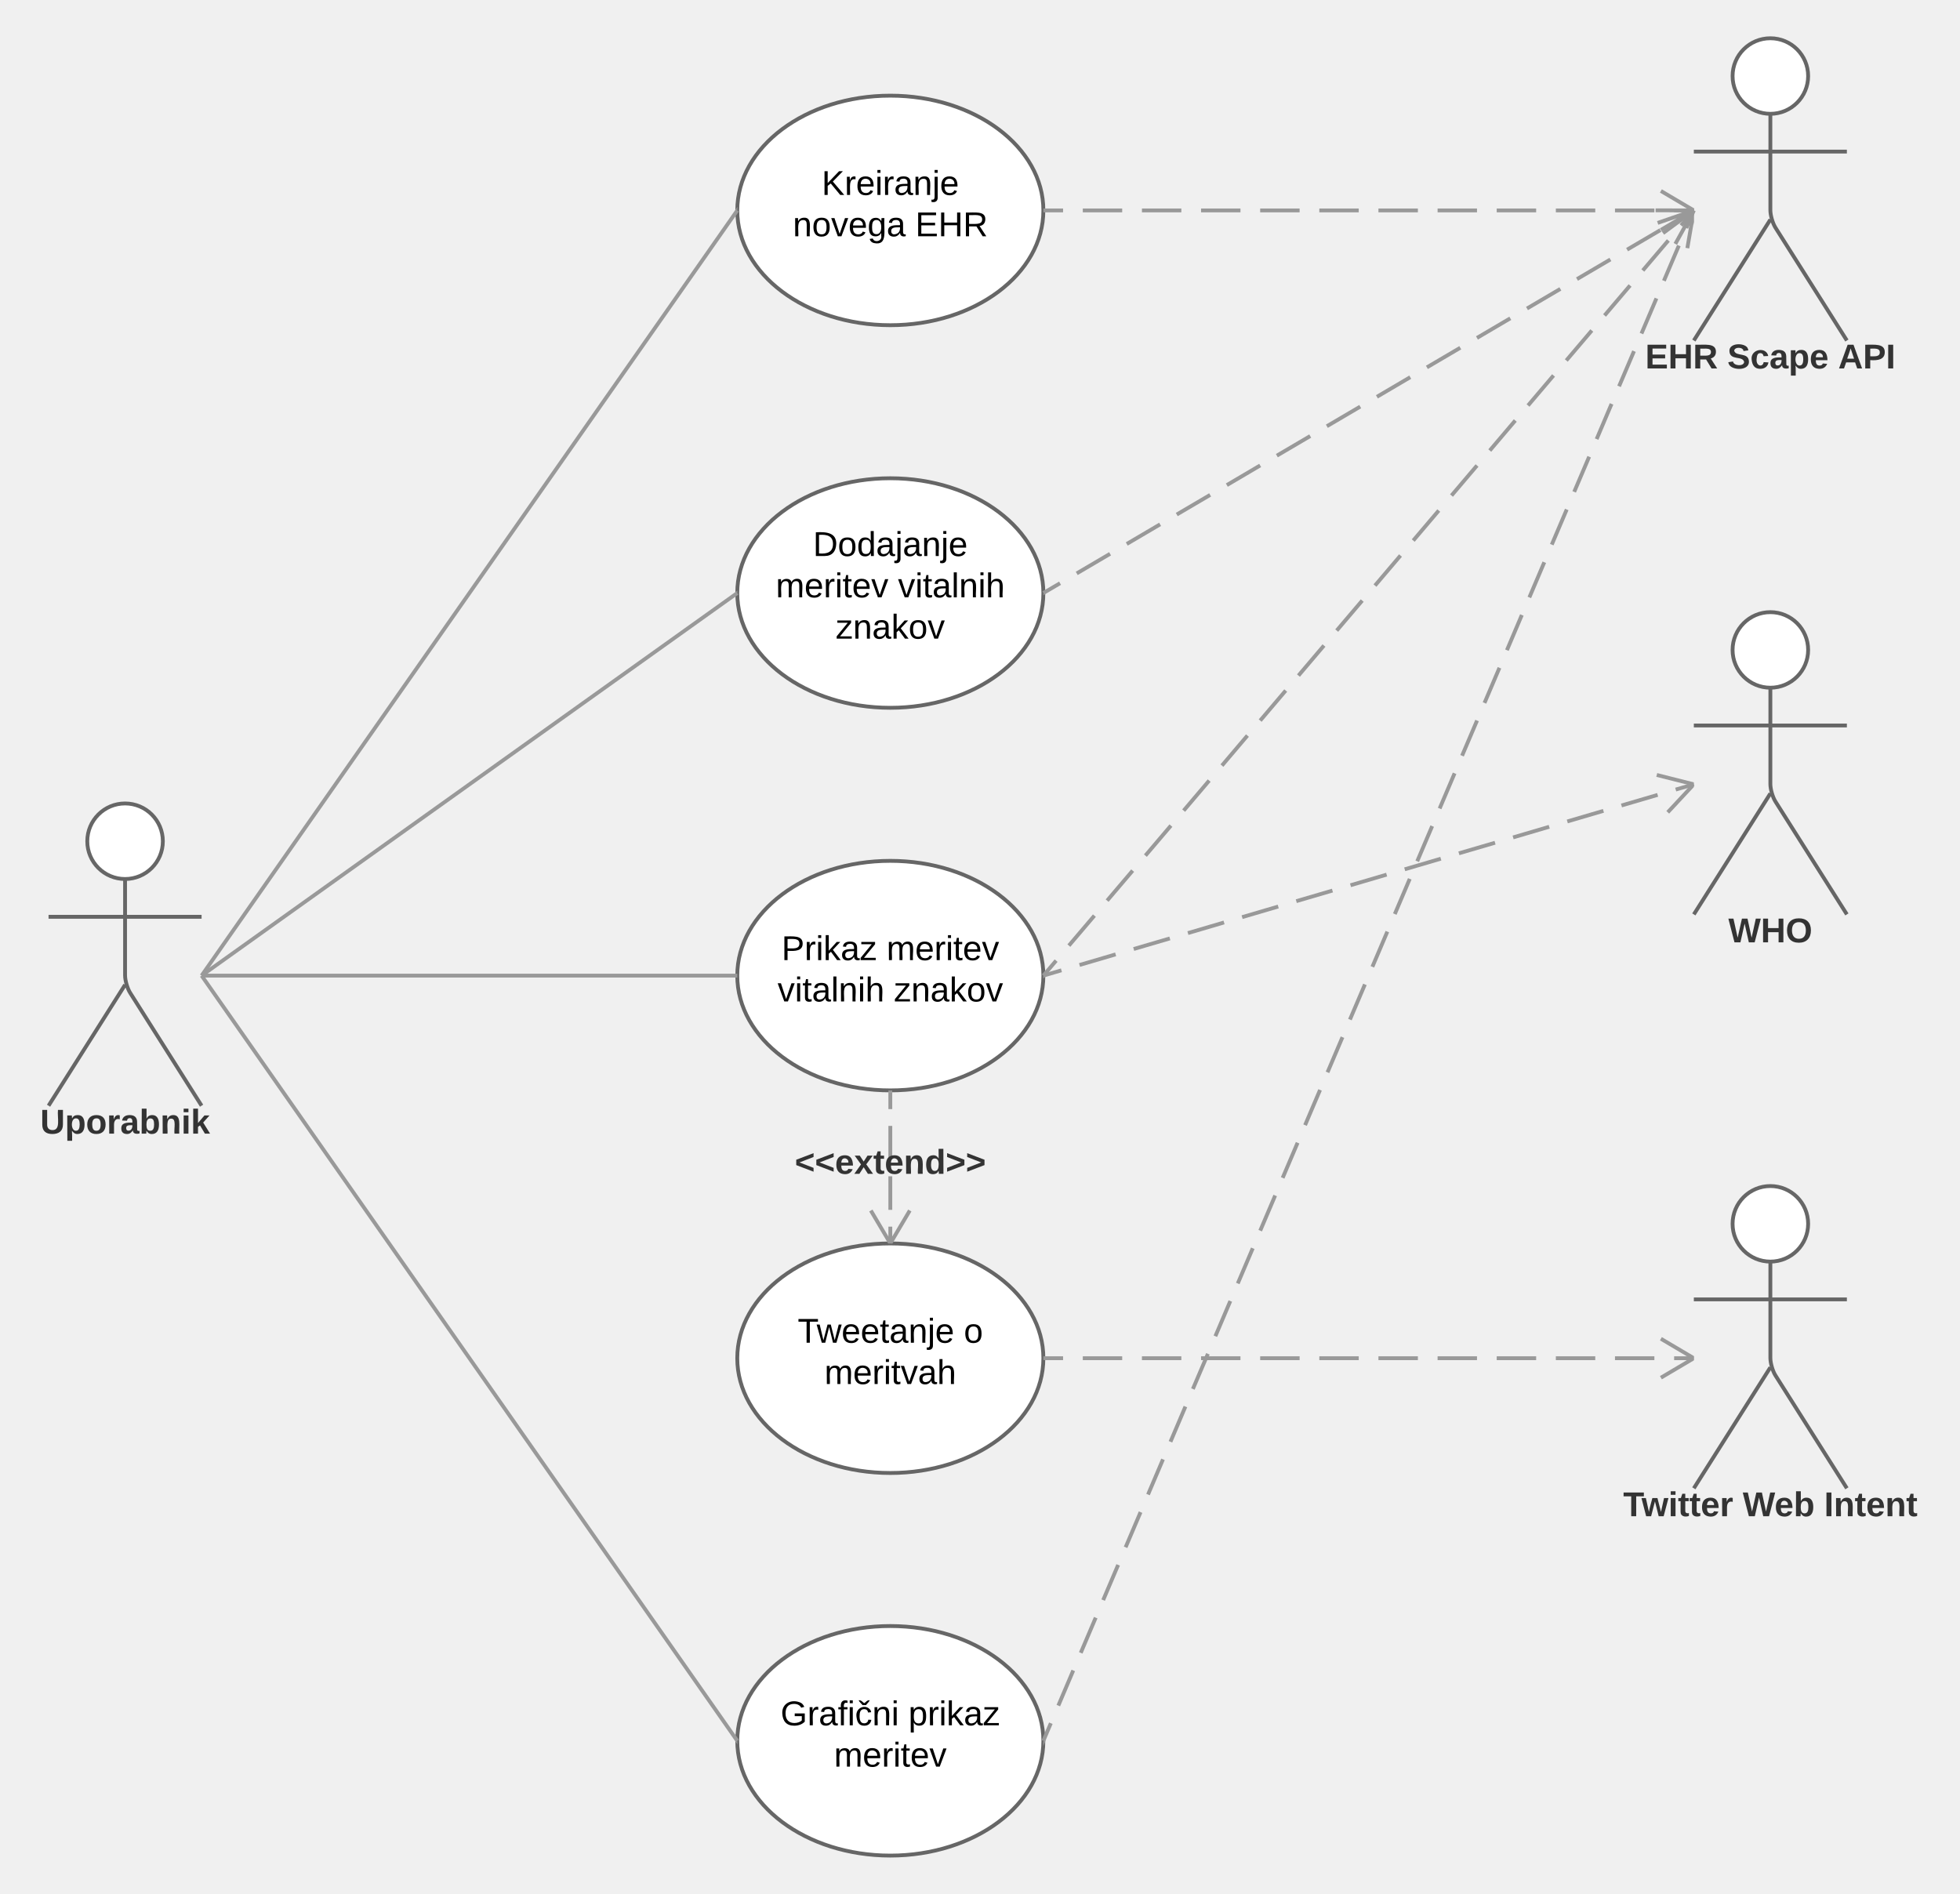
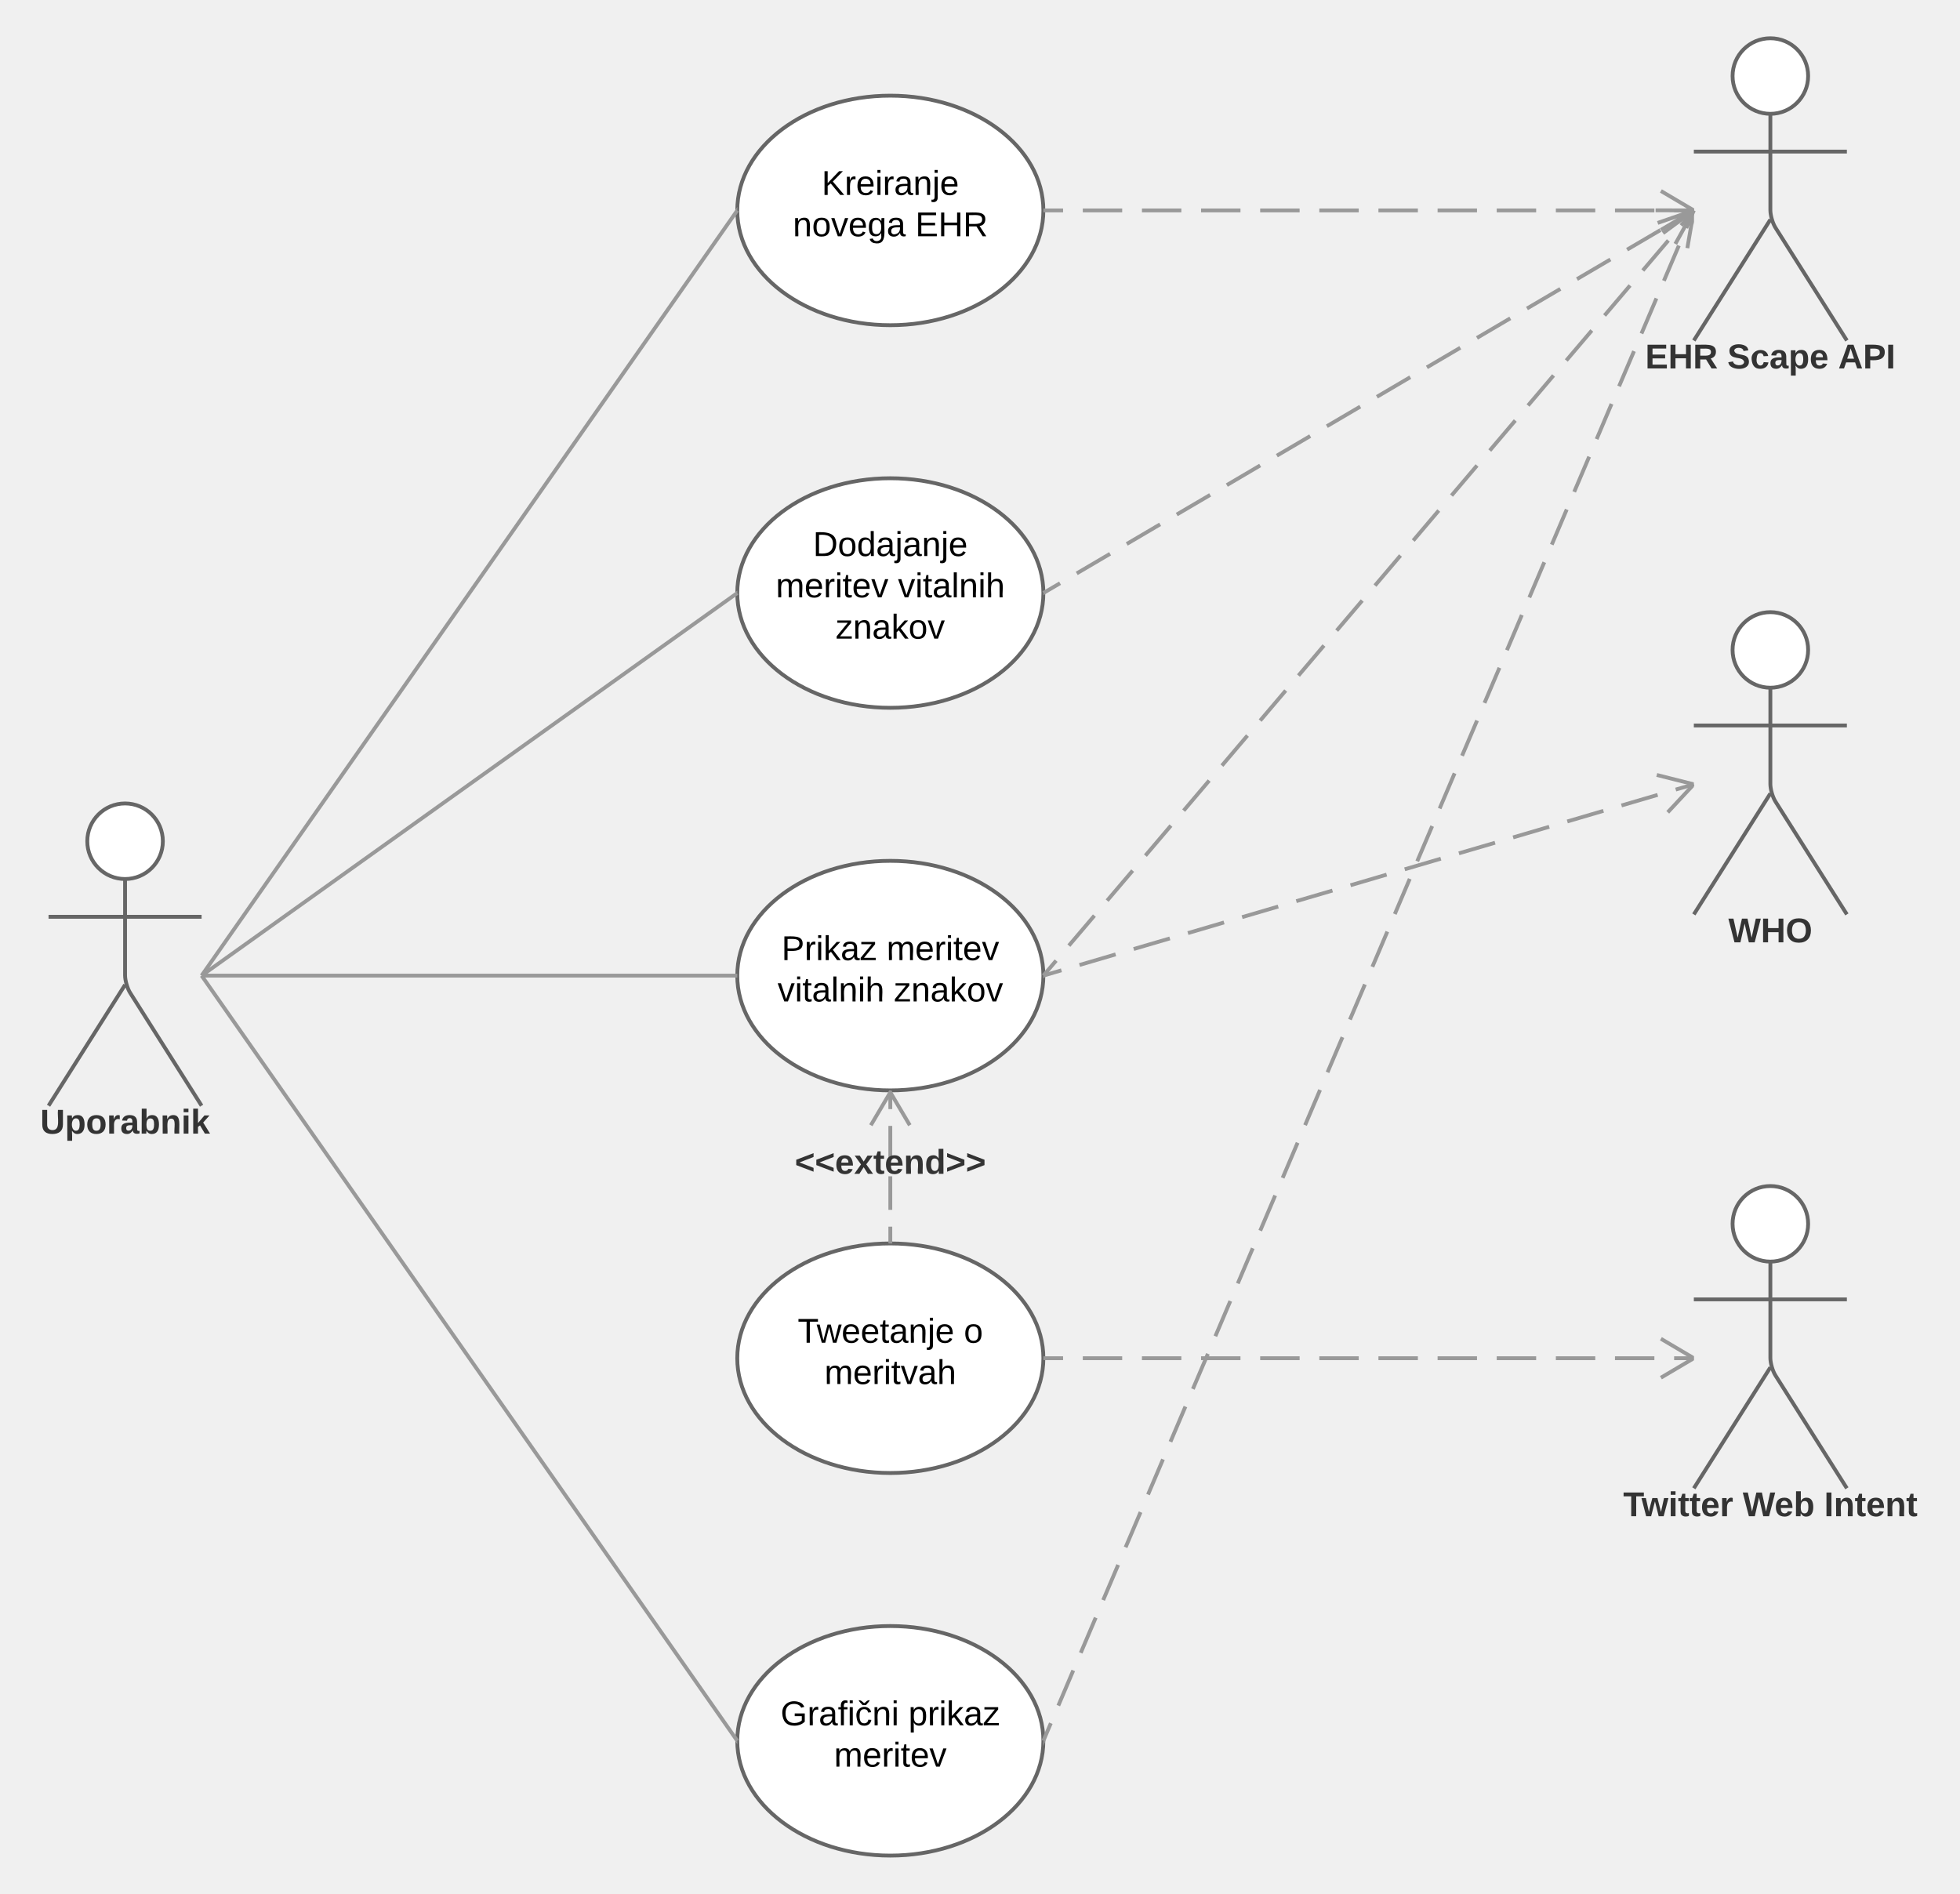
<svg xmlns="http://www.w3.org/2000/svg" xmlns:xlink="http://www.w3.org/1999/xlink" width="1024.5" height="990">
  <g transform="translate(-194.625 -210)">
    <path d="M279.75 649.75c0 10.9-8.84 19.75-19.75 19.75-10.9 0-19.75-8.84-19.75-19.75 0-10.9 8.84-19.75 19.75-19.75 10.9 0 19.75 8.84 19.75 19.75z" stroke="#666" stroke-width="2" fill="#fff" />
    <path d="M220 635c0-2.76 2.24-5 5-5h70c2.76 0 5 2.24 5 5v148c0 2.76-2.24 5-5 5h-70c-2.76 0-5-2.24-5-5z" fill="none" />
    <path d="M260 669.5v50.3c0 2.76 1.2 6.9 2.67 9.22L300 788m-40-63.2L220 788m0-98.75h80" stroke="#666" stroke-width="2" fill="none" />
    <use xlink:href="#a" transform="matrix(1,0,0,1,140,788) translate(75.625 14.6)" />
    <path d="M740 320c0 33.14-35.82 60-80 60s-80-26.86-80-60 35.82-60 80-60 80 26.86 80 60z" stroke="#666" stroke-width="2" fill="#fff" />
    <use xlink:href="#b" transform="matrix(1,0,0,1,580,260) translate(44.105 51.9)" />
    <use xlink:href="#c" transform="matrix(1,0,0,1,580,260) translate(29.055 73.5)" />
    <use xlink:href="#d" transform="matrix(1,0,0,1,580,260) translate(93.055 73.5)" />
    <path d="M300 720l280-400" stroke="#999" stroke-width="2" fill="none" />
    <path d="M300.82 720.57l-.82 1.17V720zM580 320l-.82-.57.88-1.26z" fill="#999" />
    <path d="M740 520c0 33.14-35.82 60-80 60s-80-26.86-80-60 35.82-60 80-60 80 26.86 80 60z" stroke="#666" stroke-width="2" fill="#fff" />
    <use xlink:href="#e" transform="matrix(1,0,0,1,580,460) translate(39.58 40.65)" />
    <use xlink:href="#f" transform="matrix(1,0,0,1,580,460) translate(20.155 62.25)" />
    <use xlink:href="#g" transform="matrix(1,0,0,1,580,460) translate(84.005 62.25)" />
    <use xlink:href="#h" transform="matrix(1,0,0,1,580,460) translate(51.505 83.85)" />
    <path d="M740 720c0 33.14-35.82 60-80 60s-80-26.86-80-60 35.82-60 80-60 80 26.86 80 60z" stroke="#666" stroke-width="2" fill="#fff" />
    <use xlink:href="#i" transform="matrix(1,0,0,1,580,660) translate(23.13 51.9)" />
    <use xlink:href="#j" transform="matrix(1,0,0,1,580,660) translate(78.03 51.9)" />
    <use xlink:href="#k" transform="matrix(1,0,0,1,580,660) translate(21.08 73.5)" />
    <use xlink:href="#h" transform="matrix(1,0,0,1,580,660) translate(81.93 73.5)" />
    <path d="M740 920c0 33.14-35.82 60-80 60s-80-26.86-80-60 35.82-60 80-60 80 26.86 80 60z" stroke="#666" stroke-width="2" fill="#fff" />
    <use xlink:href="#l" transform="matrix(1,0,0,1,580,860) translate(31.58 51.9)" />
    <use xlink:href="#m" transform="matrix(1,0,0,1,580,860) translate(118.43 51.9)" />
    <use xlink:href="#n" transform="matrix(1,0,0,1,580,860) translate(45.58 73.5)" />
    <path d="M300 720l280-200" stroke="#999" stroke-width="2" fill="none" />
    <path d="M300.58 720.8l-.58.43V720zM580 520l-.58-.8.62-.46z" fill="#999" />
    <path d="M300 720h280" stroke="#999" stroke-width="2" fill="none" />
    <path d="M580 720v.38l.03.62H580v-2h.03z" fill="#999" />
    <path d="M1139.75 249.75c0 10.9-8.84 19.75-19.75 19.75-10.9 0-19.75-8.84-19.75-19.75 0-10.9 8.84-19.75 19.75-19.75 10.9 0 19.75 8.84 19.75 19.75z" stroke="#666" stroke-width="2" fill="#fff" />
    <path d="M1080 235c0-2.76 2.24-5 5-5h70c2.76 0 5 2.24 5 5v148c0 2.76-2.24 5-5 5h-70c-2.76 0-5-2.24-5-5z" fill="none" />
    <path d="M1120 269.5v50.3c0 2.76 1.2 6.9 2.67 9.22L1160 388m-40-63.2l-40 63.2m0-98.75h80" stroke="#666" stroke-width="2" fill="none" />
    <use xlink:href="#o" transform="matrix(1,0,0,1,1000,388) translate(54.6 14.6)" />
    <use xlink:href="#p" transform="matrix(1,0,0,1,1000,388) translate(97.5 14.6)" />
    <use xlink:href="#q" transform="matrix(1,0,0,1,1000,388) translate(155.45 14.6)" />
    <path d="M740 320h340" fill="none" />
    <path d="M740 320h10.3m10.3 0h20.6m10.32 0h20.6m10.3 0h20.6m10.3 0h20.62m10.3 0h20.6m10.3 0h20.62m10.3 0h20.6m10.3 0h20.62m10.3 0h20.6m10.3 0h20.6m10.32 0h10.3" stroke="#999" stroke-width="2" fill="none" />
    <path d="M740 321h-.03l.03-1v-.38l-.03-.62h.03zM1080 318.84v2.32l-16.7 9.88-1.02-1.72 15.76-9.32-15.76-9.32 1-1.72z" fill="#999" />
    <path d="M740 520l340-200" fill="none" />
    <path d="M740 520l8.72-5.13m8.72-5.13l17.43-10.25m8.72-5.14l17.43-10.26m8.7-5.13l17.45-10.25m8.72-5.13l17.43-10.27m8.72-5.12l17.44-10.25m8.7-5.13l17.44-10.26m8.72-5.12l17.43-10.26m8.7-5.13l17.45-10.26m8.72-5.13l17.43-10.26m8.72-5.12l17.44-10.25m8.7-5.13l17.45-10.26m8.73-5.13l17.43-10.24m8.72-5.13L1080 320" stroke="#999" stroke-width="2" fill="none" />
    <path d="M740.5 520.86l-.54.32.04-1.18zM1080 319v3.07l-8.8 15.92-1.75-.98 8.86-16.02-18.3-.05v-2z" fill="#999" />
    <path d="M740 720l340-400" fill="none" />
    <path d="M740 720l6.67-7.84m6.66-7.85l13.34-15.67m6.66-7.85l13.34-15.68m6.66-7.85l13.34-15.68m6.66-7.84l13.34-15.7m6.66-7.83l13.34-15.7m6.66-7.83l13.34-15.7m6.66-7.83l13.34-15.7m6.66-7.83l13.34-15.68m6.66-7.84l13.34-15.7m6.66-7.83l13.34-15.7m6.66-7.83l13.34-15.7m6.66-7.83l13.34-15.7m6.66-7.84l13.34-15.7m6.66-7.83l13.34-15.68m6.66-7.85l13.34-15.68m6.66-7.85l13.34-15.68m6.66-7.86L1080 320" stroke="#999" stroke-width="2" fill="none" />
    <path d="M740.76 720.65l-.8.95.04-1.6zM1080 325.9l-2.4 13.98-1.98-.34 3.1-18.04-17.3 5.97-.65-1.9 19.23-6.63z" fill="#999" />
    <path d="M1139.75 549.75c0 10.9-8.84 19.75-19.75 19.75-10.9 0-19.75-8.84-19.75-19.75 0-10.9 8.84-19.75 19.75-19.75 10.9 0 19.75 8.84 19.75 19.75z" stroke="#666" stroke-width="2" fill="#fff" />
    <path d="M1080 535c0-2.76 2.24-5 5-5h70c2.76 0 5 2.24 5 5v148c0 2.76-2.24 5-5 5h-70c-2.76 0-5-2.24-5-5z" fill="none" />
    <path d="M1120 569.5v50.3c0 2.76 1.2 6.9 2.67 9.22L1160 688m-40-63.2l-40 63.2m0-98.75h80" stroke="#666" stroke-width="2" fill="none" />
    <use xlink:href="#r" transform="matrix(1,0,0,1,1000,688) translate(98.05 14.6)" />
    <path d="M740 720l340-100" fill="none" />
    <path d="M740 720l9.44-2.78m9.45-2.78l18.88-5.55m9.44-2.8l18.9-5.54m9.44-2.78l18.88-5.56m9.45-2.78l18.88-5.55m9.44-2.8l18.9-5.54m9.44-2.78l18.88-5.56m9.45-2.78l18.88-5.55m9.44-2.8l18.9-5.54m9.44-2.78l18.88-5.56m9.45-2.78l18.88-5.55m9.44-2.8l18.9-5.54m9.44-2.78L1080 620" stroke="#999" stroke-width="2" fill="none" />
    <path d="M740.28 720.96l-.3.1.02-1.06zM1080 618.97v2.5l-12.9 13.84-1.47-1.36 12.5-13.4-17.76-4.48.5-1.94z" fill="#999" />
    <path d="M1139.75 849.75c0 10.9-8.84 19.75-19.75 19.75-10.9 0-19.75-8.84-19.75-19.75 0-10.9 8.84-19.75 19.75-19.75 10.9 0 19.75 8.84 19.75 19.75z" stroke="#666" stroke-width="2" fill="#fff" />
    <path d="M1080 835c0-2.76 2.24-5 5-5h70c2.76 0 5 2.24 5 5v148c0 2.76-2.24 5-5 5h-70c-2.76 0-5-2.24-5-5z" fill="none" />
    <path d="M1120 869.5v50.3c0 2.76 1.2 6.9 2.67 9.22L1160 988m-40-63.2l-40 63.2m0-98.75h80" stroke="#666" stroke-width="2" fill="none" />
    <use xlink:href="#s" transform="matrix(1,0,0,1,1000,988) translate(43.075 14.6)" />
    <use xlink:href="#t" transform="matrix(1,0,0,1,1000,988) translate(105.575 14.6)" />
    <use xlink:href="#u" transform="matrix(1,0,0,1,1000,988) translate(148.125 14.6)" />
    <path d="M740 920h340" fill="none" />
    <path d="M740 920h10.3m10.3 0h20.6m10.32 0h20.6m10.3 0h20.6m10.3 0h20.62m10.3 0h20.6m10.3 0h20.62m10.3 0h20.6m10.3 0h20.62m10.3 0h20.6m10.3 0h20.6m10.32 0h10.3" stroke="#999" stroke-width="2" fill="none" />
    <path d="M740 921h-.03l.03-1v-.38l-.03-.62h.03zM1080 918.84v2.32l-16.7 9.88-1.02-1.72 15.76-9.32-15.76-9.32 1-1.72z" fill="#999" />
    <path d="M660 860v-79" fill="none" />
    <path d="M660 860v-8.78m0-8.78V824.9m0-8.8v-17.54m0-8.78V781" stroke="#999" stroke-width="2" fill="none" />
-     <path d="M671.04 843.3l-9.9 16.74L660 860h-1.15l-9.9-16.7 1.73-1.02 9.32 15.76 9.32-15.76zM660 780h1v1h-2v-1.03z" fill="#999" />
+     <path d="M661 860.03l-1-.03h-1 2zM660 780h.57l10.47 17.7-1.72 1.02-9.32-15.76-9.32 15.76-1.72-1 10.48-17.74z" fill="#999" />
    <path d="M540 795c0-2.76 2.24-5 5-5h230c2.76 0 5 2.24 5 5v50c0 2.76-2.24 5-5 5H545c-2.76 0-5-2.24-5-5z" fill="none" />
    <g>
      <use xlink:href="#v" transform="matrix(1,0,0,1,540,790) translate(70.075 33.6)" />
    </g>
    <path d="M740 1120c0 33.14-35.82 60-80 60s-80-26.86-80-60 35.82-60 80-60 80 26.86 80 60z" stroke="#666" stroke-width="2" fill="#fff" />
    <g>
      <use xlink:href="#w" transform="matrix(1,0,0,1,580,1060) translate(22.63 51.9)" />
      <use xlink:href="#x" transform="matrix(1,0,0,1,580,1060) translate(89.48 51.9)" />
      <use xlink:href="#y" transform="matrix(1,0,0,1,580,1060) translate(50.58 73.5)" />
    </g>
    <path d="M740 1120l340-800" fill="none" />
    <path d="M740 1120l3.9-9.2m3.92-9.2l7.8-18.38m3.92-9.2l7.82-18.4m3.9-9.18l7.82-18.4m3.9-9.2l7.82-18.38m3.9-9.2l7.83-18.4m3.9-9.18l7.82-18.4m3.9-9.2L826 917.7m3.9-9.2l7.82-18.4m3.9-9.18l7.83-18.4m3.9-9.2l7.82-18.38m3.9-9.2l7.82-18.38m3.9-9.2l7.83-18.4m3.9-9.2l7.82-18.38m3.9-9.2l7.83-18.38m3.9-9.2l7.82-18.4m3.9-9.18l7.82-18.4m3.9-9.2l7.82-18.38m3.9-9.2l7.82-18.4m3.9-9.18l7.83-18.4m3.9-9.2l7.82-18.38m3.9-9.2l7.8-18.4m3.92-9.18l7.82-18.4m3.9-9.2l7.82-18.38m3.9-9.2l7.83-18.38m3.9-9.2l7.8-18.4m3.92-9.2l7.82-18.38m3.9-9.2l7.82-18.38m3.9-9.2l7.82-18.4m3.9-9.18l3.92-9.2" stroke="#999" stroke-width="2" fill="none" />
    <path d="M740.92 1120.4l-1 2.36.08-2.76zM1080 327.6l-.77-5.8-14.74 10.87-1.2-1.6 16.7-12.3z" fill="#999" />
    <path d="M300 720l280 400" stroke="#999" stroke-width="2" fill="none" />
    <path d="M300.82 719.43l-.82.57v-1.74zM580 1120.38l.06 1.45-.88-1.26.82-.57z" fill="#999" />
    <defs>
      <path fill="#333" d="M238-95c0 69-44 99-111 99C63 4 22-25 22-93v-155h51v151c-1 38 19 59 55 60 90 1 49-130 58-211h52v153" id="z" />
      <path fill="#333" d="M135-194c53 0 70 44 70 98 0 56-19 98-73 100-31 1-45-17-59-34 3 33 2 69 2 105H25l-1-265h48c2 10 0 23 3 31 11-24 29-35 60-35zM114-30c33 0 39-31 40-66 0-38-9-64-40-64-56 0-55 130 0 130" id="A" />
      <path fill="#333" d="M110-194c64 0 96 36 96 99 0 64-35 99-97 99-61 0-95-36-95-99 0-62 34-99 96-99zm-1 164c35 0 45-28 45-65 0-40-10-65-43-65-34 0-45 26-45 65 0 36 10 65 43 65" id="B" />
      <path fill="#333" d="M135-150c-39-12-60 13-60 57V0H25l-1-190h47c2 13-1 29 3 40 6-28 27-53 61-41v41" id="C" />
      <path fill="#333" d="M133-34C117-15 103 5 69 4 32 3 11-16 11-54c-1-60 55-63 116-61 1-26-3-47-28-47-18 1-26 9-28 27l-52-2c7-38 36-58 82-57s74 22 75 68l1 82c-1 14 12 18 25 15v27c-30 8-71 5-69-32zm-48 3c29 0 43-24 42-57-32 0-66-3-65 30 0 17 8 27 23 27" id="D" />
      <path fill="#333" d="M135-194c52 0 70 43 70 98 0 56-19 99-73 100-30 1-46-15-58-35L72 0H24l1-261h50v104c11-23 29-37 60-37zM114-30c31 0 40-27 40-66 0-37-7-63-39-63s-41 28-41 65c0 36 8 64 40 64" id="E" />
      <path fill="#333" d="M135-194c87-1 58 113 63 194h-50c-7-57 23-157-34-157-59 0-34 97-39 157H25l-1-190h47c2 12-1 28 3 38 12-26 28-41 61-42" id="F" />
      <path fill="#333" d="M25-224v-37h50v37H25zM25 0v-190h50V0H25" id="G" />
      <path fill="#333" d="M147 0L96-86 75-71V0H25v-261h50v150l67-79h53l-66 74L201 0h-54" id="H" />
      <g id="a">
        <use transform="matrix(0.05,0,0,0.05,0,0)" xlink:href="#z" />
        <use transform="matrix(0.05,0,0,0.05,12.95,0)" xlink:href="#A" />
        <use transform="matrix(0.05,0,0,0.05,23.9,0)" xlink:href="#B" />
        <use transform="matrix(0.05,0,0,0.05,34.85,0)" xlink:href="#C" />
        <use transform="matrix(0.05,0,0,0.05,41.85,0)" xlink:href="#D" />
        <use transform="matrix(0.05,0,0,0.05,51.85,0)" xlink:href="#E" />
        <use transform="matrix(0.05,0,0,0.05,62.8,0)" xlink:href="#F" />
        <use transform="matrix(0.05,0,0,0.05,73.75,0)" xlink:href="#G" />
        <use transform="matrix(0.05,0,0,0.05,78.75,0)" xlink:href="#H" />
      </g>
      <path d="M194 0L95-120 63-95V0H30v-248h33v124l119-124h40L117-140 236 0h-42" id="I" />
      <path d="M114-163C36-179 61-72 57 0H25l-1-190h30c1 12-1 29 2 39 6-27 23-49 58-41v29" id="J" />
      <path d="M100-194c63 0 86 42 84 106H49c0 40 14 67 53 68 26 1 43-12 49-29l28 8c-11 28-37 45-77 45C44 4 14-33 15-96c1-61 26-98 85-98zm52 81c6-60-76-77-97-28-3 7-6 17-6 28h103" id="K" />
      <path d="M24-231v-30h32v30H24zM24 0v-190h32V0H24" id="L" />
      <path d="M141-36C126-15 110 5 73 4 37 3 15-17 15-53c-1-64 63-63 125-63 3-35-9-54-41-54-24 1-41 7-42 31l-33-3c5-37 33-52 76-52 45 0 72 20 72 64v82c-1 20 7 32 28 27v20c-31 9-61-2-59-35zM48-53c0 20 12 33 32 33 41-3 63-29 60-74-43 2-92-5-92 41" id="M" />
      <path d="M117-194c89-4 53 116 60 194h-32v-121c0-31-8-49-39-48C34-167 62-67 57 0H25l-1-190h30c1 10-1 24 2 32 11-22 29-35 61-36" id="N" />
      <path d="M24-231v-30h32v30H24zM-9 49c24 4 33-6 33-30v-209h32V24c2 40-23 58-65 49V49" id="O" />
      <g id="b">
        <use transform="matrix(0.05,0,0,0.05,0,0)" xlink:href="#I" />
        <use transform="matrix(0.05,0,0,0.05,12,0)" xlink:href="#J" />
        <use transform="matrix(0.05,0,0,0.05,17.95,0)" xlink:href="#K" />
        <use transform="matrix(0.05,0,0,0.05,27.95,0)" xlink:href="#L" />
        <use transform="matrix(0.05,0,0,0.05,31.9,0)" xlink:href="#J" />
        <use transform="matrix(0.05,0,0,0.05,37.85,0)" xlink:href="#M" />
        <use transform="matrix(0.05,0,0,0.05,47.85,0)" xlink:href="#N" />
        <use transform="matrix(0.05,0,0,0.05,57.85,0)" xlink:href="#O" />
        <use transform="matrix(0.05,0,0,0.05,61.8,0)" xlink:href="#K" />
      </g>
      <path d="M100-194c62-1 85 37 85 99 1 63-27 99-86 99S16-35 15-95c0-66 28-99 85-99zM99-20c44 1 53-31 53-75 0-43-8-75-51-75s-53 32-53 75 10 74 51 75" id="P" />
      <path d="M108 0H70L1-190h34L89-25l56-165h34" id="Q" />
      <path d="M177-190C167-65 218 103 67 71c-23-6-38-20-44-43l32-5c15 47 100 32 89-28v-30C133-14 115 1 83 1 29 1 15-40 15-95c0-56 16-97 71-98 29-1 48 16 59 35 1-10 0-23 2-32h30zM94-22c36 0 50-32 50-73 0-42-14-75-50-75-39 0-46 34-46 75s6 73 46 73" id="R" />
      <g id="c">
        <use transform="matrix(0.05,0,0,0.05,0,0)" xlink:href="#N" />
        <use transform="matrix(0.05,0,0,0.05,10,0)" xlink:href="#P" />
        <use transform="matrix(0.05,0,0,0.05,20,0)" xlink:href="#Q" />
        <use transform="matrix(0.05,0,0,0.05,29,0)" xlink:href="#K" />
        <use transform="matrix(0.05,0,0,0.05,39,0)" xlink:href="#R" />
        <use transform="matrix(0.05,0,0,0.05,49,0)" xlink:href="#M" />
      </g>
      <path d="M30 0v-248h187v28H63v79h144v27H63v87h162V0H30" id="S" />
      <path d="M197 0v-115H63V0H30v-248h33v105h134v-105h34V0h-34" id="T" />
      <path d="M233-177c-1 41-23 64-60 70L243 0h-38l-65-103H63V0H30v-248c88 3 205-21 203 71zM63-129c60-2 137 13 137-47 0-61-80-42-137-45v92" id="U" />
      <g id="d">
        <use transform="matrix(0.05,0,0,0.05,0,0)" xlink:href="#S" />
        <use transform="matrix(0.05,0,0,0.05,12,0)" xlink:href="#T" />
        <use transform="matrix(0.05,0,0,0.05,24.95,0)" xlink:href="#U" />
      </g>
      <path d="M30-248c118-7 216 8 213 122C240-48 200 0 122 0H30v-248zM63-27c89 8 146-16 146-99s-60-101-146-95v194" id="V" />
      <path d="M85-194c31 0 48 13 60 33l-1-100h32l1 261h-30c-2-10 0-23-3-31C134-8 116 4 85 4 32 4 16-35 15-94c0-66 23-100 70-100zm9 24c-40 0-46 34-46 75 0 40 6 74 45 74 42 0 51-32 51-76 0-42-9-74-50-73" id="W" />
      <g id="e">
        <use transform="matrix(0.05,0,0,0.05,0,0)" xlink:href="#V" />
        <use transform="matrix(0.05,0,0,0.05,12.95,0)" xlink:href="#P" />
        <use transform="matrix(0.05,0,0,0.05,22.95,0)" xlink:href="#W" />
        <use transform="matrix(0.05,0,0,0.05,32.95,0)" xlink:href="#M" />
        <use transform="matrix(0.05,0,0,0.05,42.95,0)" xlink:href="#O" />
        <use transform="matrix(0.05,0,0,0.05,46.9,0)" xlink:href="#M" />
        <use transform="matrix(0.05,0,0,0.05,56.9,0)" xlink:href="#N" />
        <use transform="matrix(0.05,0,0,0.05,66.9,0)" xlink:href="#O" />
        <use transform="matrix(0.05,0,0,0.05,70.85,0)" xlink:href="#K" />
      </g>
      <path d="M210-169c-67 3-38 105-44 169h-31v-121c0-29-5-50-35-48C34-165 62-65 56 0H25l-1-190h30c1 10-1 24 2 32 10-44 99-50 107 0 11-21 27-35 58-36 85-2 47 119 55 194h-31v-121c0-29-5-49-35-48" id="X" />
      <path d="M59-47c-2 24 18 29 38 22v24C64 9 27 4 27-40v-127H5v-23h24l9-43h21v43h35v23H59v120" id="Y" />
      <g id="f">
        <use transform="matrix(0.05,0,0,0.05,0,0)" xlink:href="#X" />
        <use transform="matrix(0.05,0,0,0.05,14.95,0)" xlink:href="#K" />
        <use transform="matrix(0.05,0,0,0.05,24.95,0)" xlink:href="#J" />
        <use transform="matrix(0.05,0,0,0.05,30.9,0)" xlink:href="#L" />
        <use transform="matrix(0.05,0,0,0.05,34.85,0)" xlink:href="#Y" />
        <use transform="matrix(0.05,0,0,0.05,39.85,0)" xlink:href="#K" />
        <use transform="matrix(0.05,0,0,0.05,49.85,0)" xlink:href="#Q" />
      </g>
      <path d="M24 0v-261h32V0H24" id="Z" />
      <path d="M106-169C34-169 62-67 57 0H25v-261h32l-1 103c12-21 28-36 61-36 89 0 53 116 60 194h-32v-121c2-32-8-49-39-48" id="aa" />
      <g id="g">
        <use transform="matrix(0.05,0,0,0.05,0,0)" xlink:href="#Q" />
        <use transform="matrix(0.05,0,0,0.05,9,0)" xlink:href="#L" />
        <use transform="matrix(0.05,0,0,0.05,12.95,0)" xlink:href="#Y" />
        <use transform="matrix(0.05,0,0,0.05,17.95,0)" xlink:href="#M" />
        <use transform="matrix(0.05,0,0,0.05,27.95,0)" xlink:href="#Z" />
        <use transform="matrix(0.05,0,0,0.05,31.9,0)" xlink:href="#N" />
        <use transform="matrix(0.05,0,0,0.05,41.9,0)" xlink:href="#L" />
        <use transform="matrix(0.05,0,0,0.05,45.85,0)" xlink:href="#aa" />
      </g>
      <path d="M9 0v-24l116-142H16v-24h144v24L44-24h123V0H9" id="ab" />
      <path d="M143 0L79-87 56-68V0H24v-261h32v163l83-92h37l-77 82L181 0h-38" id="ac" />
      <g id="h">
        <use transform="matrix(0.05,0,0,0.05,0,0)" xlink:href="#ab" />
        <use transform="matrix(0.05,0,0,0.05,9,0)" xlink:href="#N" />
        <use transform="matrix(0.05,0,0,0.05,19,0)" xlink:href="#M" />
        <use transform="matrix(0.05,0,0,0.05,29,0)" xlink:href="#ac" />
        <use transform="matrix(0.05,0,0,0.05,38,0)" xlink:href="#P" />
        <use transform="matrix(0.05,0,0,0.05,48,0)" xlink:href="#Q" />
      </g>
      <path d="M30-248c87 1 191-15 191 75 0 78-77 80-158 76V0H30v-248zm33 125c57 0 124 11 124-50 0-59-68-47-124-48v98" id="ad" />
      <g id="i">
        <use transform="matrix(0.05,0,0,0.05,0,0)" xlink:href="#ad" />
        <use transform="matrix(0.05,0,0,0.05,12,0)" xlink:href="#J" />
        <use transform="matrix(0.05,0,0,0.05,17.95,0)" xlink:href="#L" />
        <use transform="matrix(0.05,0,0,0.05,21.9,0)" xlink:href="#ac" />
        <use transform="matrix(0.05,0,0,0.05,30.9,0)" xlink:href="#M" />
        <use transform="matrix(0.05,0,0,0.05,40.9,0)" xlink:href="#ab" />
      </g>
      <g id="j">
        <use transform="matrix(0.05,0,0,0.05,0,0)" xlink:href="#X" />
        <use transform="matrix(0.05,0,0,0.05,14.95,0)" xlink:href="#K" />
        <use transform="matrix(0.05,0,0,0.05,24.95,0)" xlink:href="#J" />
        <use transform="matrix(0.05,0,0,0.05,30.9,0)" xlink:href="#L" />
        <use transform="matrix(0.05,0,0,0.05,34.85,0)" xlink:href="#Y" />
        <use transform="matrix(0.05,0,0,0.05,39.85,0)" xlink:href="#K" />
        <use transform="matrix(0.05,0,0,0.05,49.85,0)" xlink:href="#Q" />
      </g>
      <g id="k">
        <use transform="matrix(0.05,0,0,0.05,0,0)" xlink:href="#Q" />
        <use transform="matrix(0.05,0,0,0.05,9,0)" xlink:href="#L" />
        <use transform="matrix(0.05,0,0,0.05,12.95,0)" xlink:href="#Y" />
        <use transform="matrix(0.05,0,0,0.05,17.95,0)" xlink:href="#M" />
        <use transform="matrix(0.05,0,0,0.05,27.95,0)" xlink:href="#Z" />
        <use transform="matrix(0.05,0,0,0.05,31.9,0)" xlink:href="#N" />
        <use transform="matrix(0.05,0,0,0.05,41.9,0)" xlink:href="#L" />
        <use transform="matrix(0.05,0,0,0.05,45.85,0)" xlink:href="#aa" />
      </g>
      <path d="M127-220V0H93v-220H8v-28h204v28h-85" id="ae" />
      <path d="M206 0h-36l-40-164L89 0H53L-1-190h32L70-26l43-164h34l41 164 42-164h31" id="af" />
      <g id="l">
        <use transform="matrix(0.05,0,0,0.05,0,0)" xlink:href="#ae" />
        <use transform="matrix(0.05,0,0,0.05,9.95,0)" xlink:href="#af" />
        <use transform="matrix(0.05,0,0,0.05,22.9,0)" xlink:href="#K" />
        <use transform="matrix(0.05,0,0,0.05,32.9,0)" xlink:href="#K" />
        <use transform="matrix(0.05,0,0,0.05,42.9,0)" xlink:href="#Y" />
        <use transform="matrix(0.05,0,0,0.05,47.9,0)" xlink:href="#M" />
        <use transform="matrix(0.05,0,0,0.05,57.9,0)" xlink:href="#N" />
        <use transform="matrix(0.05,0,0,0.05,67.9,0)" xlink:href="#O" />
        <use transform="matrix(0.05,0,0,0.05,71.85,0)" xlink:href="#K" />
      </g>
      <use transform="matrix(0.05,0,0,0.05,0,0)" xlink:href="#P" id="m" />
      <g id="n">
        <use transform="matrix(0.05,0,0,0.05,0,0)" xlink:href="#X" />
        <use transform="matrix(0.05,0,0,0.05,14.95,0)" xlink:href="#K" />
        <use transform="matrix(0.05,0,0,0.05,24.95,0)" xlink:href="#J" />
        <use transform="matrix(0.05,0,0,0.05,30.9,0)" xlink:href="#L" />
        <use transform="matrix(0.05,0,0,0.05,34.85,0)" xlink:href="#Y" />
        <use transform="matrix(0.05,0,0,0.05,39.85,0)" xlink:href="#Q" />
        <use transform="matrix(0.05,0,0,0.05,48.85,0)" xlink:href="#M" />
        <use transform="matrix(0.05,0,0,0.05,58.85,0)" xlink:href="#aa" />
      </g>
      <path fill="#333" d="M24 0v-248h195v40H76v63h132v40H76v65h150V0H24" id="ag" />
      <path fill="#333" d="M186 0v-106H76V0H24v-248h52v99h110v-99h50V0h-50" id="ah" />
      <path fill="#333" d="M240-174c0 40-23 61-54 70L253 0h-59l-57-94H76V0H24v-248c93 4 217-23 216 74zM76-134c48-2 112 12 112-38 0-48-66-32-112-35v73" id="ai" />
      <g id="o">
        <use transform="matrix(0.05,0,0,0.05,0,0)" xlink:href="#ag" />
        <use transform="matrix(0.05,0,0,0.05,12,0)" xlink:href="#ah" />
        <use transform="matrix(0.05,0,0,0.05,24.95,0)" xlink:href="#ai" />
      </g>
      <path fill="#333" d="M169-182c-1-43-94-46-97-3 18 66 151 10 154 114 3 95-165 93-204 36-6-8-10-19-12-30l50-8c3 46 112 56 116 5-17-69-150-10-154-114-4-87 153-88 188-35 5 8 8 18 10 28" id="aj" />
      <path fill="#333" d="M190-63c-7 42-38 67-86 67-59 0-84-38-90-98-12-110 154-137 174-36l-49 2c-2-19-15-32-35-32-30 0-35 28-38 64-6 74 65 87 74 30" id="ak" />
      <path fill="#333" d="M185-48c-13 30-37 53-82 52C43 2 14-33 14-96s30-98 90-98c62 0 83 45 84 108H66c0 31 8 55 39 56 18 0 30-7 34-22zm-45-69c5-46-57-63-70-21-2 6-4 13-4 21h74" id="al" />
      <g id="p">
        <use transform="matrix(0.05,0,0,0.05,0,0)" xlink:href="#aj" />
        <use transform="matrix(0.05,0,0,0.05,12,0)" xlink:href="#ak" />
        <use transform="matrix(0.05,0,0,0.05,22,0)" xlink:href="#D" />
        <use transform="matrix(0.05,0,0,0.05,32,0)" xlink:href="#A" />
        <use transform="matrix(0.05,0,0,0.05,42.95,0)" xlink:href="#al" />
      </g>
      <path fill="#333" d="M199 0l-22-63H83L61 0H9l90-248h61L250 0h-51zm-33-102l-36-108c-10 38-24 72-36 108h72" id="am" />
      <path fill="#333" d="M24-248c93 1 206-16 204 79-1 75-69 88-152 82V0H24v-248zm52 121c47 0 100 7 100-41 0-47-54-39-100-39v80" id="an" />
      <path fill="#333" d="M24 0v-248h52V0H24" id="ao" />
      <g id="q">
        <use transform="matrix(0.05,0,0,0.05,0,0)" xlink:href="#am" />
        <use transform="matrix(0.05,0,0,0.05,12.95,0)" xlink:href="#an" />
        <use transform="matrix(0.05,0,0,0.05,24.95,0)" xlink:href="#ao" />
      </g>
      <path fill="#333" d="M275 0h-61l-44-196L126 0H64L0-248h53L97-49l45-199h58l43 199 44-199h52" id="ap" />
      <path fill="#333" d="M140-251c80 0 125 45 125 126S219 4 139 4C58 4 15-44 15-125s44-126 125-126zm-1 214c52 0 73-35 73-88 0-50-21-86-72-86-52 0-73 35-73 86s22 88 72 88" id="aq" />
      <g id="r">
        <use transform="matrix(0.05,0,0,0.05,0,0)" xlink:href="#ap" />
        <use transform="matrix(0.05,0,0,0.05,16.95,0)" xlink:href="#ah" />
        <use transform="matrix(0.05,0,0,0.05,29.9,0)" xlink:href="#aq" />
      </g>
      <path fill="#333" d="M136-208V0H84v-208H4v-40h212v40h-80" id="ar" />
      <path fill="#333" d="M231 0h-52l-39-155L100 0H48L-1-190h46L77-45c9-52 24-97 36-145h53l37 145 32-145h46" id="as" />
      <path fill="#333" d="M115-3C79 11 28 4 28-45v-112H4v-33h27l15-45h31v45h36v33H77v99c-1 23 16 31 38 25v30" id="at" />
      <g id="s">
        <use transform="matrix(0.05,0,0,0.05,0,0)" xlink:href="#ar" />
        <use transform="matrix(0.05,0,0,0.05,9.6,0)" xlink:href="#as" />
        <use transform="matrix(0.05,0,0,0.05,23.6,0)" xlink:href="#G" />
        <use transform="matrix(0.05,0,0,0.05,28.6,0)" xlink:href="#at" />
        <use transform="matrix(0.05,0,0,0.05,34.55,0)" xlink:href="#at" />
        <use transform="matrix(0.05,0,0,0.05,40.5,0)" xlink:href="#al" />
        <use transform="matrix(0.05,0,0,0.05,50.5,0)" xlink:href="#C" />
      </g>
      <g id="t">
        <use transform="matrix(0.05,0,0,0.05,0,0)" xlink:href="#ap" />
        <use transform="matrix(0.05,0,0,0.05,16.6,0)" xlink:href="#al" />
        <use transform="matrix(0.05,0,0,0.05,26.6,0)" xlink:href="#E" />
      </g>
      <g id="u">
        <use transform="matrix(0.05,0,0,0.05,0,0)" xlink:href="#ao" />
        <use transform="matrix(0.05,0,0,0.05,5,0)" xlink:href="#F" />
        <use transform="matrix(0.05,0,0,0.05,15.95,0)" xlink:href="#at" />
        <use transform="matrix(0.05,0,0,0.05,21.9,0)" xlink:href="#al" />
        <use transform="matrix(0.05,0,0,0.05,31.9,0)" xlink:href="#F" />
        <use transform="matrix(0.05,0,0,0.05,42.85,0)" xlink:href="#at" />
      </g>
      <path fill="#333" d="M15-91v-56l181-69v40L49-119l147 57v40" id="au" />
      <path fill="#333" d="M144 0l-44-69L55 0H2l70-98-66-92h53l41 62 40-62h54l-67 91 71 99h-54" id="av" />
      <path fill="#333" d="M88-194c31-1 46 15 58 34l-1-101h50l1 261h-48c-2-10 0-23-3-31C134-8 116 4 84 4 32 4 16-41 15-95c0-56 19-97 73-99zm17 164c33 0 40-30 41-66 1-37-9-64-41-64s-38 30-39 65c0 43 13 65 39 65" id="aw" />
      <path fill="#333" d="M15-22v-40l146-57-146-57v-40l181 69v56" id="ax" />
      <g id="v">
        <use transform="matrix(0.05,0,0,0.05,0,0)" xlink:href="#au" />
        <use transform="matrix(0.05,0,0,0.05,10.5,0)" xlink:href="#au" />
        <use transform="matrix(0.05,0,0,0.05,21,0)" xlink:href="#al" />
        <use transform="matrix(0.05,0,0,0.05,31,0)" xlink:href="#av" />
        <use transform="matrix(0.05,0,0,0.05,41,0)" xlink:href="#at" />
        <use transform="matrix(0.05,0,0,0.05,46.95,0)" xlink:href="#al" />
        <use transform="matrix(0.05,0,0,0.05,56.95,0)" xlink:href="#F" />
        <use transform="matrix(0.05,0,0,0.05,67.9,0)" xlink:href="#aw" />
        <use transform="matrix(0.05,0,0,0.05,78.85,0)" xlink:href="#ax" />
        <use transform="matrix(0.05,0,0,0.05,89.35,0)" xlink:href="#ax" />
      </g>
      <path d="M143 4C61 4 22-44 18-125c-5-107 100-154 193-111 17 8 29 25 37 43l-32 9c-13-25-37-40-76-40-61 0-88 39-88 99 0 61 29 100 91 101 35 0 62-11 79-27v-45h-74v-28h105v86C228-13 192 4 143 4" id="ay" />
      <path d="M101-234c-31-9-42 10-38 44h38v23H63V0H32v-167H5v-23h27c-7-52 17-82 69-68v24" id="az" />
      <path d="M96-169c-40 0-48 33-48 73s9 75 48 75c24 0 41-14 43-38l32 2c-6 37-31 61-74 61-59 0-76-41-82-99-10-93 101-131 147-64 4 7 5 14 7 22l-32 3c-4-21-16-35-41-35zm19-42H79c-13-18-31-30-41-51 32-2 39 20 59 30 19-10 26-32 57-30-9 21-27 33-39 51" id="aA" />
      <g id="w">
        <use transform="matrix(0.05,0,0,0.05,0,0)" xlink:href="#ay" />
        <use transform="matrix(0.05,0,0,0.05,14,0)" xlink:href="#J" />
        <use transform="matrix(0.05,0,0,0.05,19.95,0)" xlink:href="#M" />
        <use transform="matrix(0.05,0,0,0.05,29.95,0)" xlink:href="#az" />
        <use transform="matrix(0.05,0,0,0.05,34.95,0)" xlink:href="#L" />
        <use transform="matrix(0.05,0,0,0.05,38.9,0)" xlink:href="#aA" />
        <use transform="matrix(0.05,0,0,0.05,47.9,0)" xlink:href="#N" />
        <use transform="matrix(0.05,0,0,0.05,57.9,0)" xlink:href="#L" />
      </g>
      <path d="M115-194c55 1 70 41 70 98S169 2 115 4C84 4 66-9 55-30l1 105H24l-1-265h31l2 30c10-21 28-34 59-34zm-8 174c40 0 45-34 45-75s-6-73-45-74c-42 0-51 32-51 76 0 43 10 73 51 73" id="aB" />
      <g id="x">
        <use transform="matrix(0.05,0,0,0.05,0,0)" xlink:href="#aB" />
        <use transform="matrix(0.05,0,0,0.05,10,0)" xlink:href="#J" />
        <use transform="matrix(0.05,0,0,0.05,15.95,0)" xlink:href="#L" />
        <use transform="matrix(0.05,0,0,0.05,19.9,0)" xlink:href="#ac" />
        <use transform="matrix(0.05,0,0,0.05,28.9,0)" xlink:href="#M" />
        <use transform="matrix(0.05,0,0,0.05,38.9,0)" xlink:href="#ab" />
      </g>
      <g id="y">
        <use transform="matrix(0.05,0,0,0.05,0,0)" xlink:href="#X" />
        <use transform="matrix(0.05,0,0,0.05,14.95,0)" xlink:href="#K" />
        <use transform="matrix(0.05,0,0,0.05,24.95,0)" xlink:href="#J" />
        <use transform="matrix(0.05,0,0,0.05,30.9,0)" xlink:href="#L" />
        <use transform="matrix(0.05,0,0,0.05,34.85,0)" xlink:href="#Y" />
        <use transform="matrix(0.05,0,0,0.05,39.85,0)" xlink:href="#K" />
        <use transform="matrix(0.05,0,0,0.05,49.85,0)" xlink:href="#Q" />
      </g>
    </defs>
  </g>
</svg>
